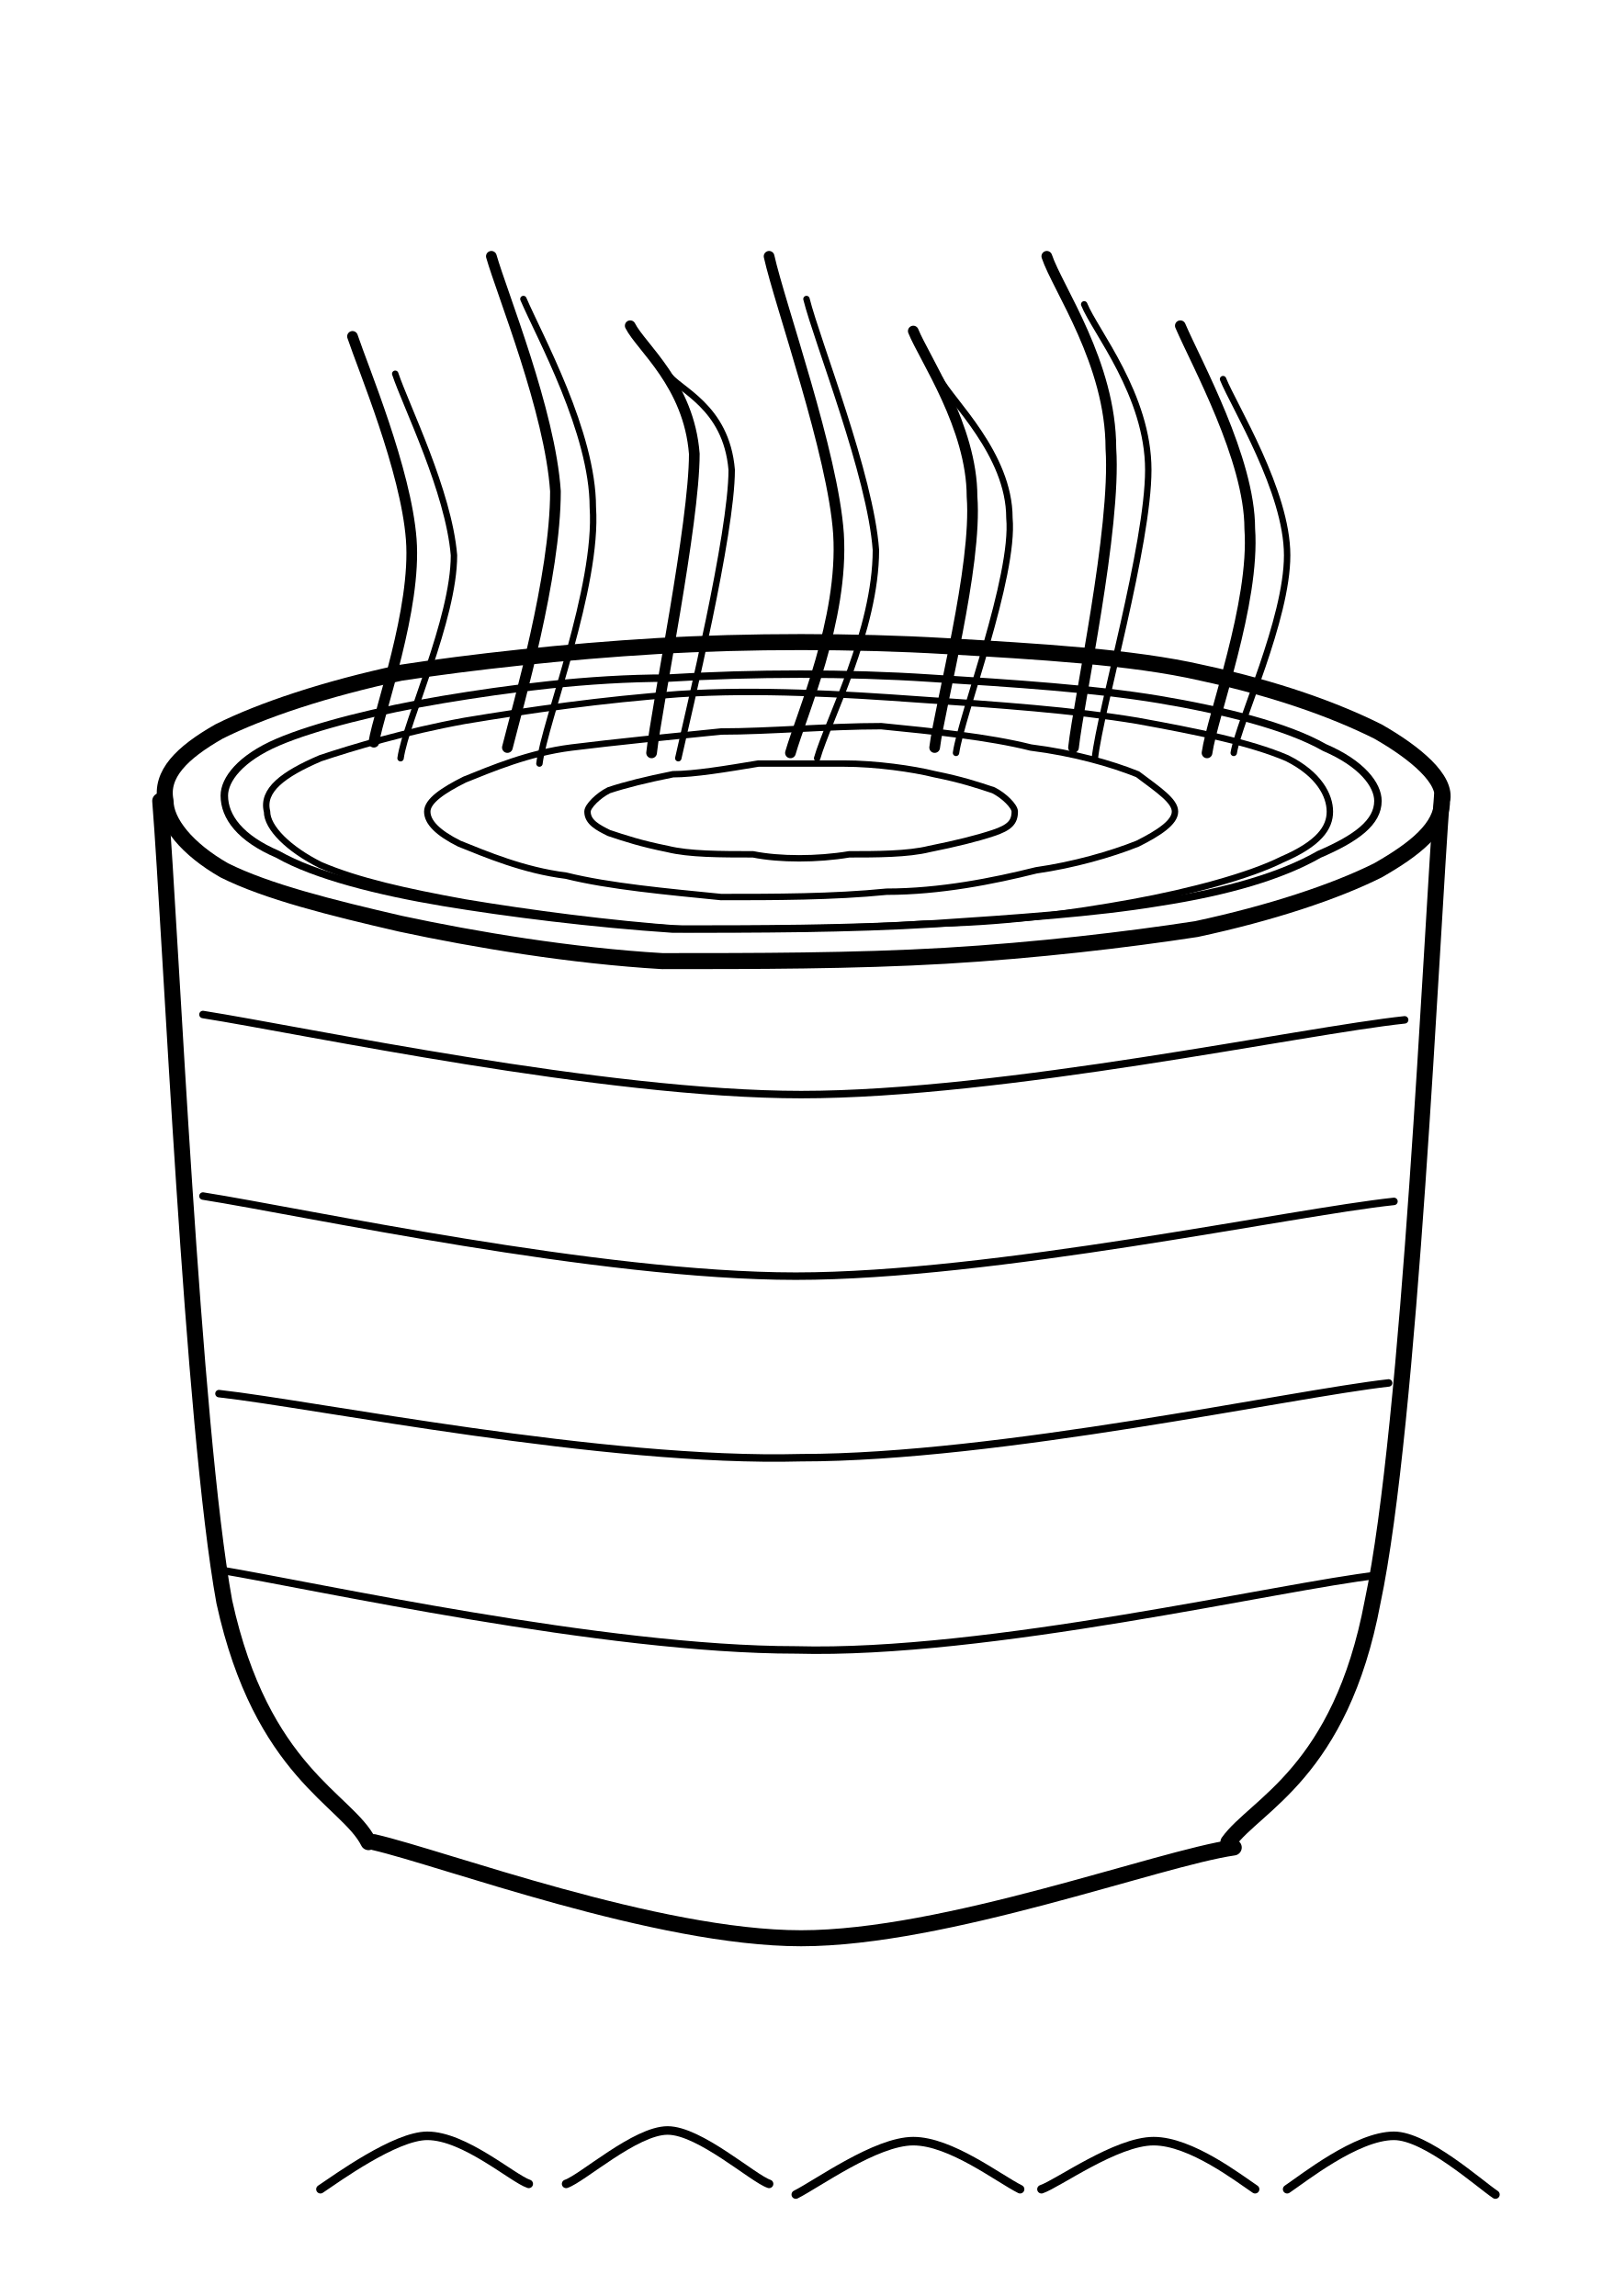
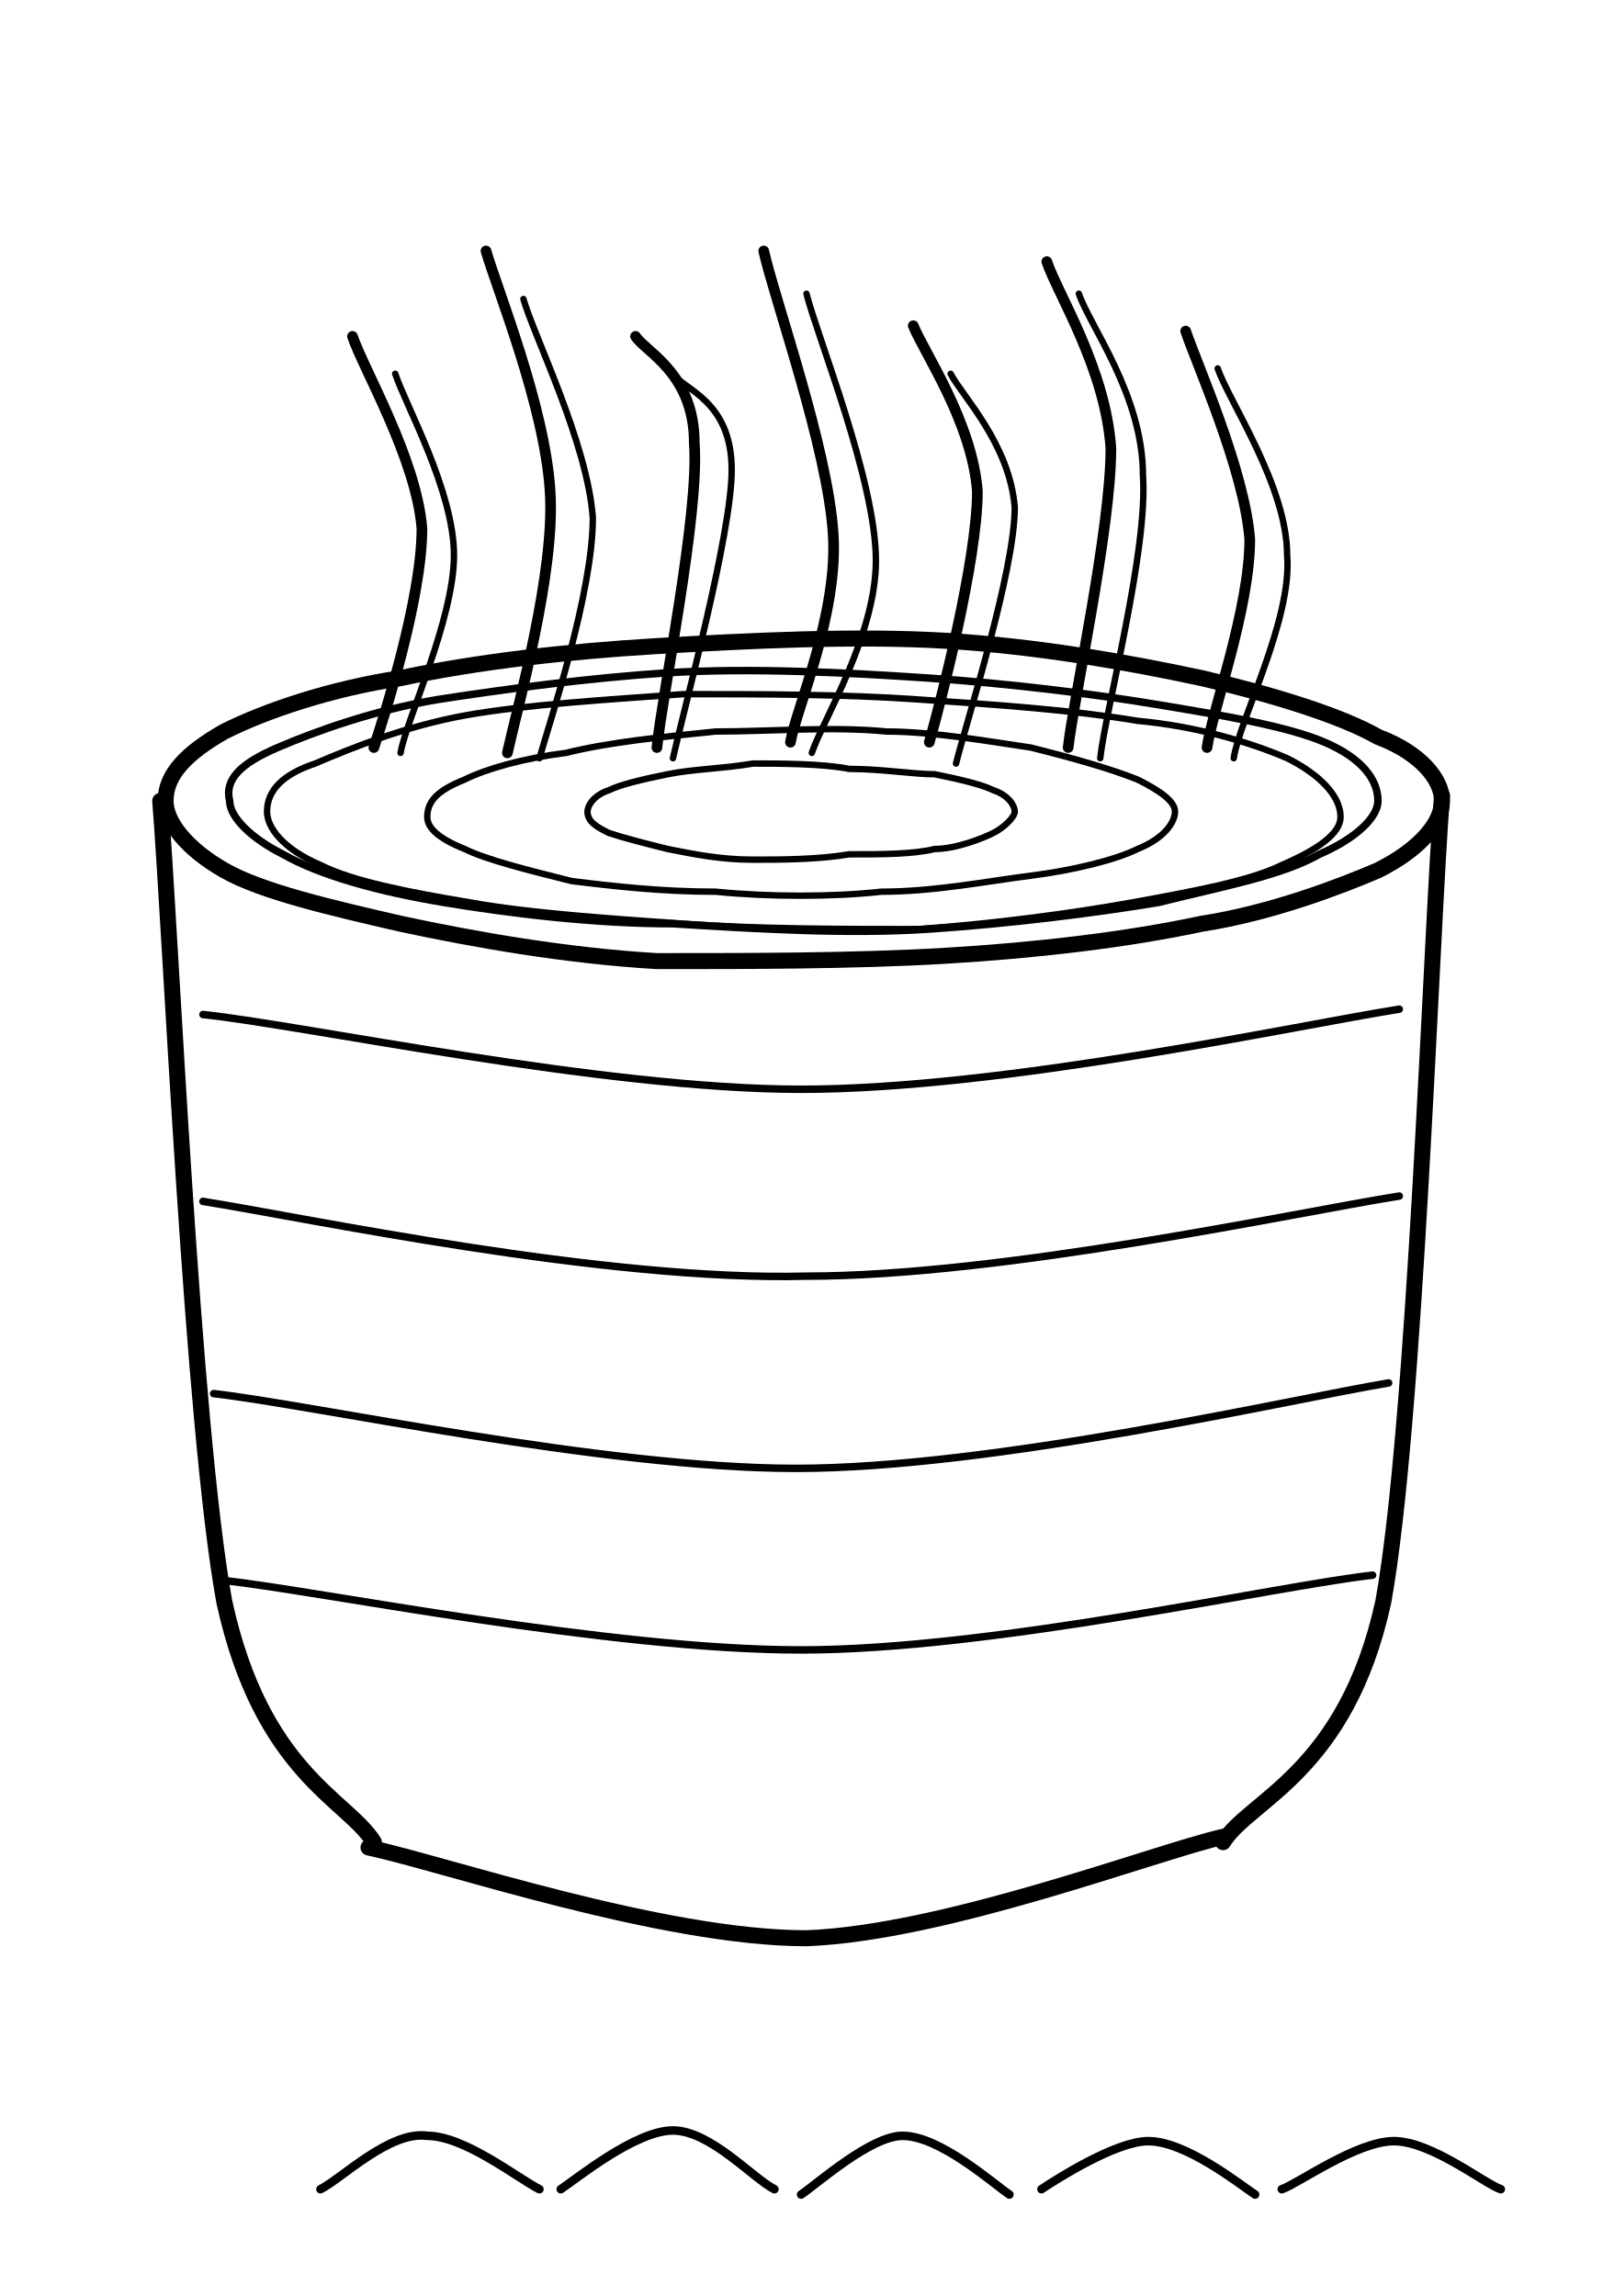
<svg xmlns="http://www.w3.org/2000/svg" viewBox="0 0 300 430" fill="none" stroke="currentColor" stroke-linecap="round" stroke-linejoin="round" aria-hidden="true" focusable="false">
-   <path d="M270 150C270 155 265 159 258 163C250 167 238 171 224 174C211 176 194 178 177 179C160 180 141 180 124 180C107 179 89 176 75 173C62 170 50 167 42 163C35 159 31 154 31 150C30 145 34 141 41 137C49 133 61 129 75 126C88 124 106 122 123 121C140 120 160 120 177 121C194 122 212 123 225 126C239 129 250 133 258 137C265 141 271 146 270 150Z" stroke-width="3" />
-   <path d="M258 150C258 154 254 157 247 160C240 164 230 167 217 169C205 171 190 172 175 173C159 174 141 174 126 174C111 173 95 171 83 169C71 167 59 164 52 160C45 157 42 153 42 149C42 146 45 142 52 139C59 136 71 133 83 131C95 129 110 127 125 127C141 126 159 126 174 127C190 128 205 129 217 131C229 133 241 136 248 140C255 143 258 147 258 150Z" stroke-width="1.4" />
-   <path d="M30 150C32 175 36 267 42 300C49 332 65 337 69 345" stroke-width="3" />
-   <path d="M270 149C268 175 264 267 257 300C251 332 235 338 230 345" stroke-width="3" />
-   <path d="M70 345C83 348 123 363 150 363C177 363 217 348 231 346" stroke-width="3" />
-   <path d="M38 190C57 193 113 205 150 205C188 205 244 193 263 191" stroke-width="1.4" />
-   <path d="M38 224C57 227 112 239 149 239C186 239 242 227 261 225" stroke-width="1.4" />
-   <path d="M41 261C59 263 113 274 150 273C187 273 242 261 260 259" stroke-width="1.4" />
-   <path d="M41 294C59 297 113 309 149 309C185 310 240 297 258 295" stroke-width="1.4" />
-   <path d="M70 139C71 133 78 114 77 101C76 88 68 69 66 63" stroke-width="2" />
-   <path d="M75 142C76 135 85 116 85 104C84 92 76 76 74 70" stroke-width="1.2" />
-   <path d="M95 140C97 132 104 108 104 92C103 77 94 55 92 48" stroke-width="2" />
-   <path d="M101 143C102 135 112 110 111 95C111 81 101 63 98 56" stroke-width="1.2" />
-   <path d="M122 141C123 132 130 98 130 85C129 72 120 65 118 61" stroke-width="2" />
-   <path d="M127 142C129 133 137 100 137 88C136 76 127 73 125 70" stroke-width="1.2" />
-   <path d="M148 141C150 134 158 116 157 100C156 85 146 57 144 48" stroke-width="2" />
-   <path d="M153 142C155 135 164 118 164 103C163 89 153 64 151 56" stroke-width="1.2" />
-   <path d="M175 140C176 132 183 106 182 93C182 80 173 67 171 62" stroke-width="2" />
-   <path d="M179 141C180 134 190 108 189 97C189 85 178 75 176 71" stroke-width="1.2" />
-   <path d="M201 140C202 131 209 99 208 84C208 68 198 54 196 48" stroke-width="2" />
-   <path d="M205 142C206 133 215 102 215 88C215 74 205 62 203 57" stroke-width="1.2" />
-   <path d="M226 141C227 134 235 113 234 99C234 86 224 68 221 61" stroke-width="2" />
-   <path d="M231 141C232 135 241 116 241 104C241 92 231 76 229 71" stroke-width="1.2" />
-   <path d="M190 152C190 154 189 155 186 156C183 157 179 158 174 159C170 160 164 160 159 160C153 161 146 161 141 160C135 160 129 160 125 159C120 158 117 157 114 156C112 155 110 154 110 152C110 151 112 149 114 148C117 147 121 146 126 145C130 145 136 144 142 143C147 143 153 143 158 143C164 143 171 144 175 145C180 146 183 147 186 148C188 149 190 151 190 152Z" stroke-width="1.2" />
-   <path d="M220 152C220 154 217 156 213 158C208 160 201 162 194 163C186 165 176 167 166 167C156 168 145 168 135 168C125 167 114 166 106 164C98 163 91 160 86 158C82 156 80 154 80 152C80 150 83 148 87 146C92 144 99 141 107 140C115 139 125 138 135 137C144 137 155 136 165 136C175 137 185 138 193 140C201 141 208 143 213 145C217 148 220 150 220 152Z" stroke-width="1.2" />
-   <path d="M249 152C249 155 247 158 240 161C234 164 223 167 212 169C201 171 187 173 173 173C158 174 142 174 128 174C114 173 99 171 87 169C76 167 67 165 60 162C54 159 50 155 50 152C49 148 53 145 60 142C66 140 76 137 87 135C99 133 113 131 127 130C142 129 158 130 172 131C187 132 201 133 213 135C224 137 234 139 241 142C247 145 249 149 249 152Z" stroke-width="1.2" />
-   <path d="M60 410C63 408 74 400 80 400C87 400 96 408 99 409" stroke-width="1.6" />
-   <path d="M106 409C109 408 119 399 125 399C131 399 141 408 144 409" stroke-width="1.6" />
-   <path d="M149 411C153 409 164 401 171 401C178 401 187 408 191 410" stroke-width="1.6" />
-   <path d="M195 410C198 409 209 401 216 401C223 401 232 408 235 410" stroke-width="1.6" />
-   <path d="M241 410C244 408 254 400 261 400C267 400 277 409 280 411" stroke-width="1.6" />
+   <path d="M270 150C270 154 266 159 258 163C251 166 238 171 225 173C211 176 194 178 177 179C160 180 140 180 123 180C106 179 89 176 75 173C62 170 49 167 42 163C35 159 31 154 31 150C31 145 35 141 42 137C50 133 62 129 75 127C89 124 106 122 123 121C140 120 160 119 177 120C194 121 211 124 225 127C238 130 251 134 258 138C266 141 270 146 270 150Z" stroke-width="3" />
+   <path d="M258 150C258 153 254 157 247 160C240 164 229 166 217 169C205 171 189 173 174 174C159 175 142 174 126 173C111 173 95 171 83 169C71 167 60 164 53 160C47 157 43 153 43 150C42 146 45 143 52 140C59 137 70 133 82 131C95 129 110 127 125 126C141 125 159 126 174 127C189 128 205 130 217 132C229 134 241 136 248 139C255 142 258 146 258 150Z" stroke-width="1.4" />
+   <path d="M30 150C32 175 36 267 42 300C49 332 65 337 70 345" stroke-width="3" />
+   <path d="M270 149C268 174 265 267 259 300C252 332 234 337 229 345" stroke-width="3" />
+   <path d="M69 346C83 349 124 363 151 363C177 362 216 347 229 344" stroke-width="3" />
+   <path d="M38 190C57 192 113 204 150 204C188 204 243 192 262 189" stroke-width="1.4" />
+   <path d="M38 225C57 228 113 240 151 239C188 239 243 227 262 224" stroke-width="1.4" />
+   <path d="M40 261C58 263 113 275 149 275C186 275 242 262 260 259" stroke-width="1.4" />
+   <path d="M42 296C60 298 114 309 150 309C186 309 239 297 257 295" stroke-width="1.4" />
+   <path d="M70 140C72 134 79 112 79 99C78 86 68 69 66 63" stroke-width="2" />
+   <path d="M75 141C76 135 85 116 85 104C85 92 76 76 74 70" stroke-width="1.2" />
+   <path d="M95 141C97 132 104 107 103 92C102 76 93 54 91 47" stroke-width="2" />
+   <path d="M101 142C103 135 111 111 111 97C110 83 100 63 98 56" stroke-width="1.2" />
+   <path d="M123 140C124 130 131 96 130 83C130 70 121 66 119 63" stroke-width="2" />
+   <path d="M126 142C128 133 137 100 137 88C137 75 128 73 126 70" stroke-width="1.2" />
+   <path d="M148 139C149 133 157 115 156 100C155 84 145 56 143 47" stroke-width="2" />
+   <path d="M152 141C154 135 164 119 164 105C164 90 153 63 151 55" stroke-width="1.2" />
+   <path d="M174 139C176 132 183 105 183 92C182 79 173 66 171 61" stroke-width="2" />
+   <path d="M179 143C181 135 190 107 190 95C189 83 180 74 178 70" stroke-width="1.2" />
+   <path d="M200 140C201 131 208 99 208 84C207 69 198 55 196 49" stroke-width="2" />
+   <path d="M206 142C207 133 215 103 214 89C214 74 204 61 202 55" stroke-width="1.2" />
+   <path d="M226 140C227 133 234 114 234 101C233 88 224 68 222 62" stroke-width="2" />
+   <path d="M231 142C232 135 242 116 241 104C241 91 230 75 228 69" stroke-width="1.2" />
+   <path d="M190 152C190 153 188 155 186 156C184 157 179 159 175 159C171 160 165 160 159 160C153 161 146 161 141 161C135 161 130 160 125 159C121 158 117 157 114 156C112 155 110 154 110 152C110 151 111 149 114 148C116 147 120 146 125 145C130 144 135 144 141 143C146 143 154 143 159 144C165 144 171 145 175 145C180 146 184 147 186 148C189 149 190 151 190 152Z" stroke-width="1.2" />
+   <path d="M220 152C220 154 218 157 213 159C209 161 201 163 193 164C185 165 175 167 165 167C156 168 144 168 134 167C124 167 115 166 107 165C99 163 91 161 87 159C82 157 80 155 80 153C80 150 82 148 87 146C91 144 98 142 106 141C114 139 124 138 134 137C144 137 156 136 166 137C175 137 186 139 193 140C201 142 208 144 213 146C217 148 220 150 220 152Z" stroke-width="1.2" />
+   <path d="M251 153C251 156 247 159 240 162C234 165 223 167 212 169C201 171 186 173 172 174C158 174 142 174 128 173C114 172 99 171 88 169C76 167 66 165 60 162C53 159 50 155 50 152C50 148 53 145 59 143C66 140 76 136 87 134C98 132 114 131 128 130C142 130 158 130 172 131C187 132 201 133 213 135C224 136 234 139 241 142C247 145 251 149 251 153Z" stroke-width="1.2" />
+   <path d="M60 410C64 408 73 399 80 400C87 400 97 408 101 410" stroke-width="1.6" />
+   <path d="M105 410C108 408 119 399 126 399C133 399 141 408 145 410" stroke-width="1.6" />
+   <path d="M150 411C153 409 163 400 169 400C176 400 186 409 189 411" stroke-width="1.6" />
+   <path d="M195 410C198 408 209 401 215 401C222 401 232 409 235 411" stroke-width="1.6" />
+   <path d="M240 410C243 409 254 401 261 401C268 401 278 409 281 410" stroke-width="1.6" />
</svg>
